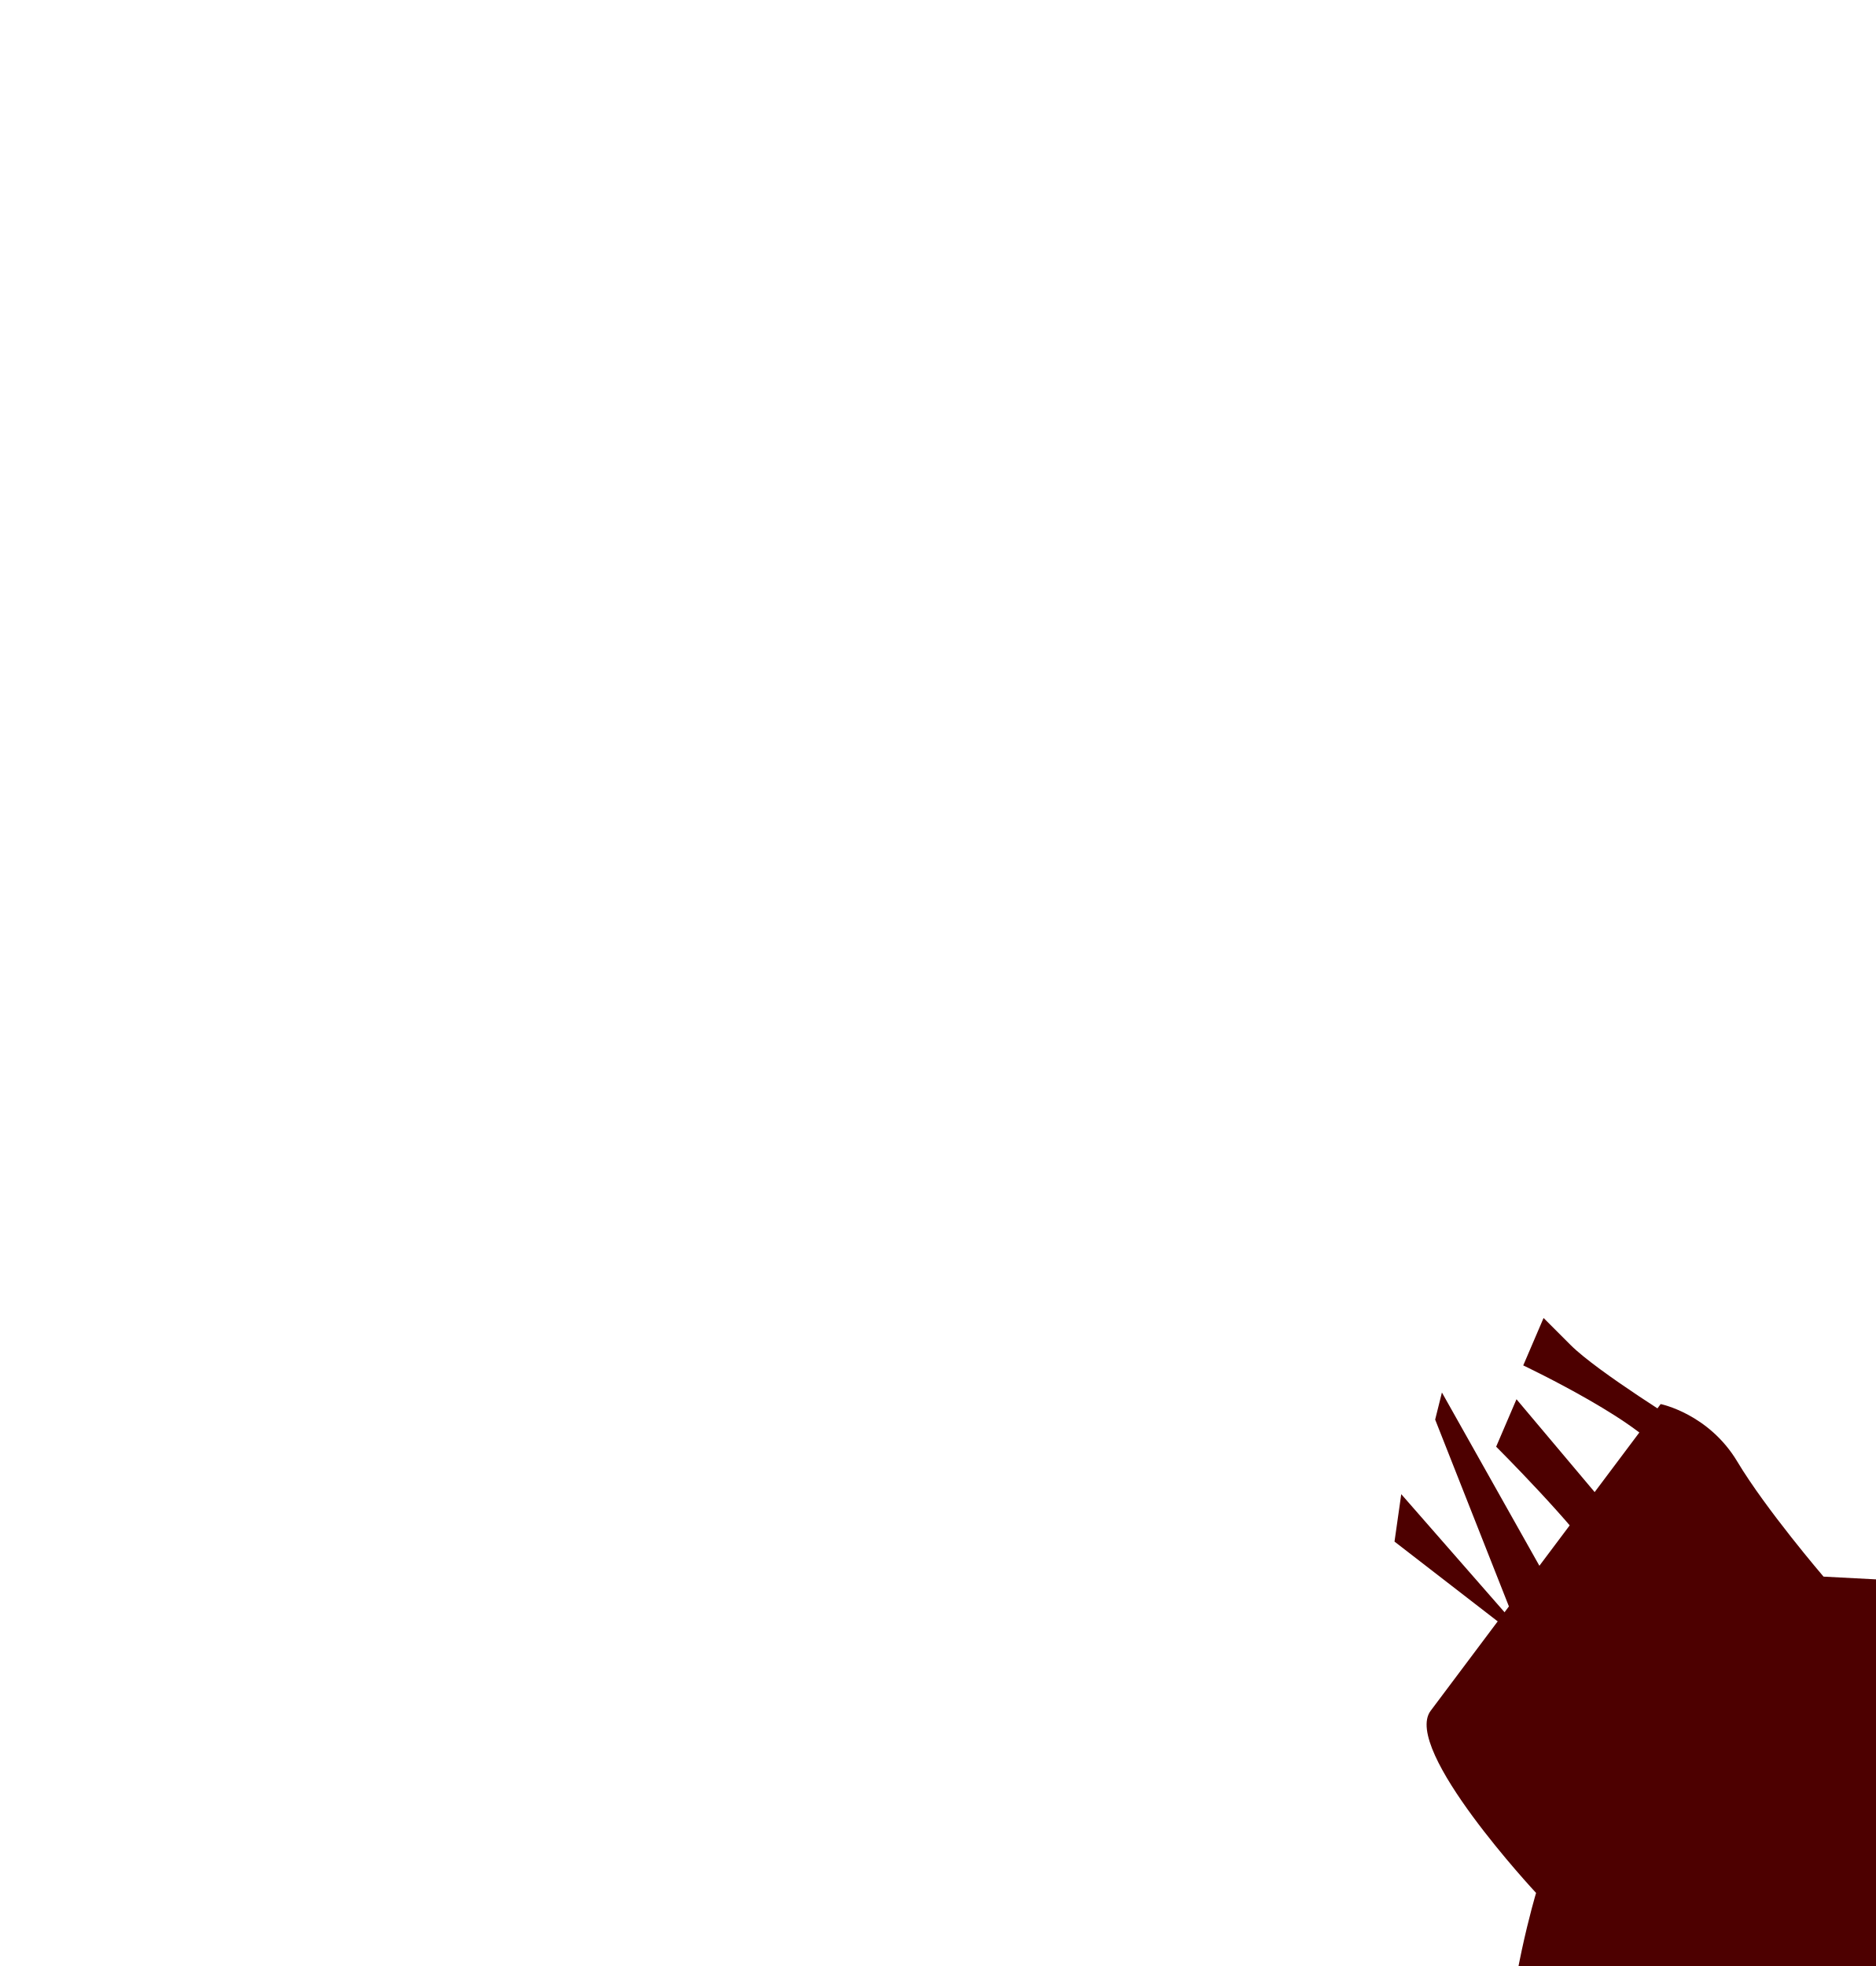
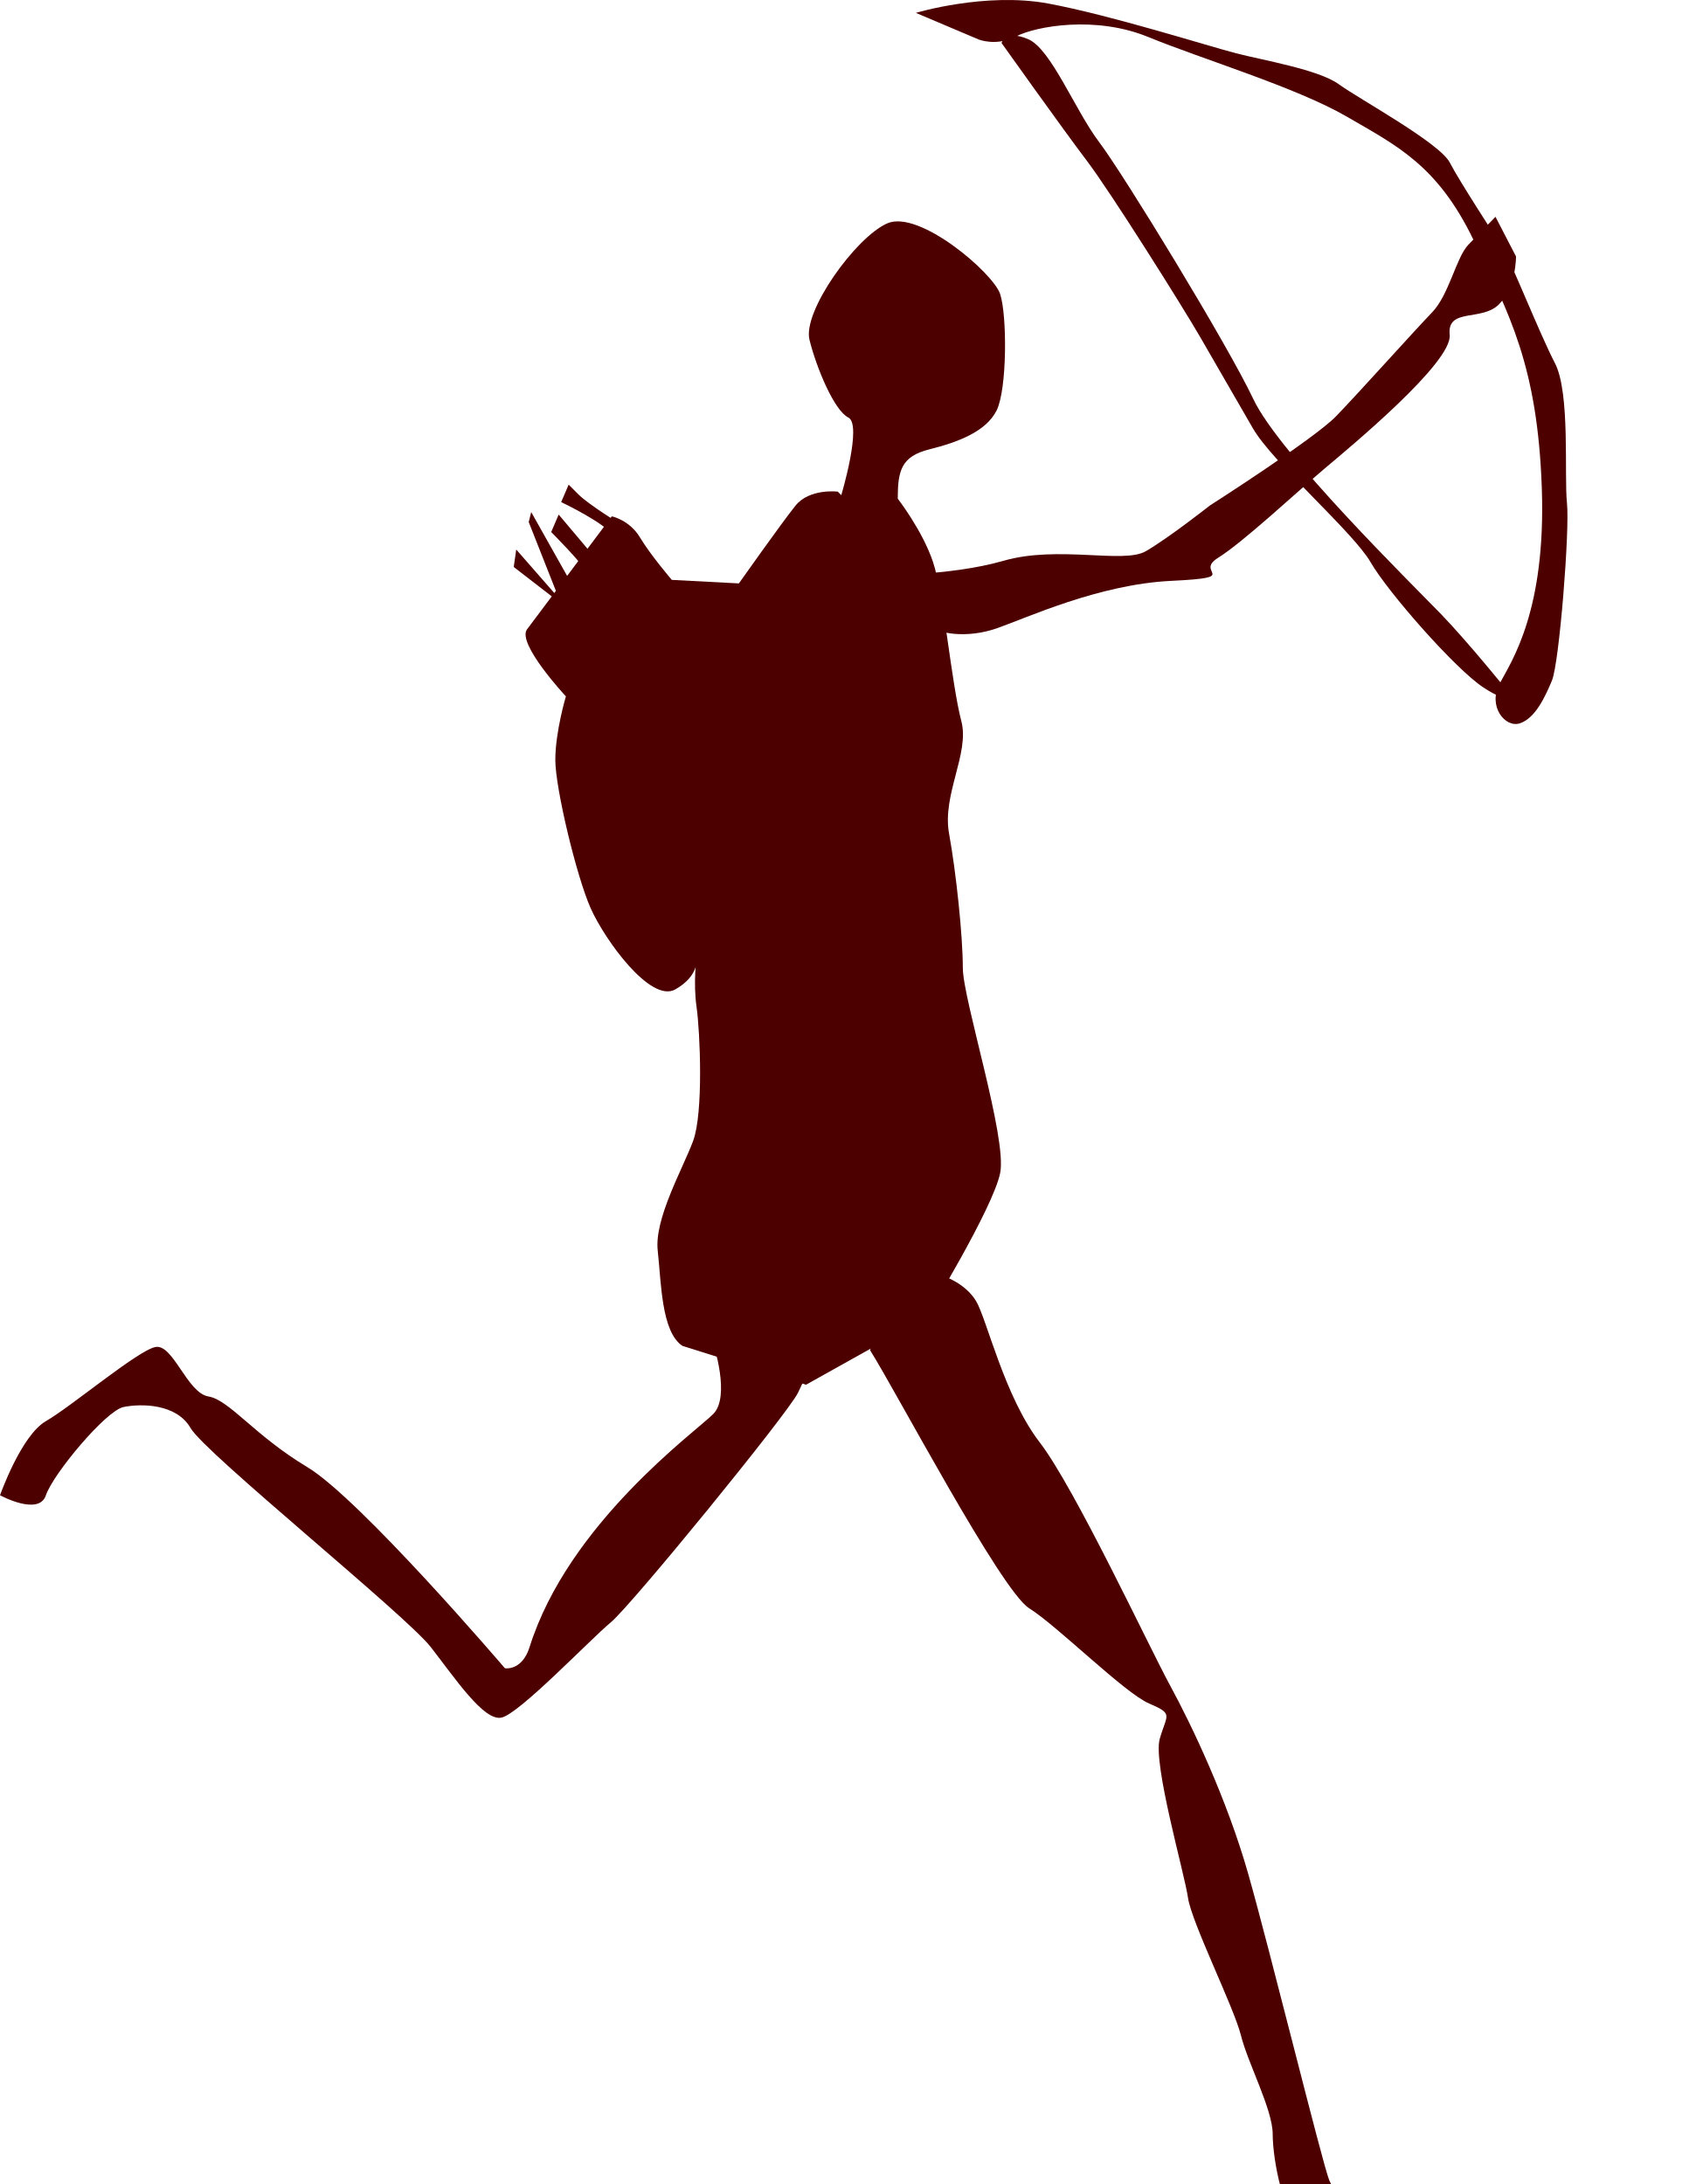
- <svg xmlns="http://www.w3.org/2000/svg" width="25.281mm" height="26.491mm" viewBox="0 0 25.281 26.491" version="1.1" id="svg1">
+ <svg xmlns="http://www.w3.org/2000/svg" width="62.27mm" height="79.912mm" viewBox="0 0 62.27 79.912" version="1.1" id="svg1">
  <defs id="defs1" />
-   <g id="layer1" transform="translate(-73.97317,-104.6017)">
+   <g id="layer1" transform="translate(-73.97317,-104.6281)">
    <path style="fill:#4d0000;fill-opacity:1;stroke:none;stroke-width:6;stroke-linecap:square;paint-order:markers stroke fill" d="m 106.815,122.876 c 0,-1.033 0.129,-1.55 1.162,-1.808 1.033,-0.258 2.067,-0.646 2.454,-1.421 0.387,-0.775 0.387,-3.487 0.129,-4.262 -0.258,-0.775 -2.971,-3.1 -4.133,-2.583 -1.162,0.517 -3.1,3.229 -2.841,4.262 0.258,1.033 0.904,2.583 1.421,2.841 0.517,0.258 -0.258,2.841 -0.258,2.841 l -0.129,-0.129 c 0,0 -1.033,-0.129 -1.55,0.517 -0.517,0.646 -2.067,2.841 -2.067,2.841 l -2.454,-0.129 c 0,0 -0.775,-0.904 -1.162,-1.55 -0.387,-0.646 -1.033,-0.775 -1.033,-0.775 0,0 -2.712,3.616 -3.1,4.133 -0.387,0.517 1.421,2.454 1.421,2.454 0,0 -0.387,1.292 -0.387,2.325 0,1.033 0.775,4.262 1.292,5.425 0.517,1.162 2.196,3.487 3.1,2.971 0.904,-0.517 0.775,-1.162 0.775,-1.162 0,0 -0.129,0.904 0,1.808 0.129,0.904 0.258,3.875 -0.129,4.908 -0.387,1.033 -1.421,2.841 -1.292,4.004 0.129,1.162 0.129,2.971 0.904,3.487 l 4.521,1.421 4.391,-2.454 c 0,0 2.454,-4.004 2.712,-5.295 0.258,-1.292 -1.367,-6.347 -1.367,-7.51 0,-1.162 -0.245,-3.491 -0.504,-4.912 -0.258,-1.421 0.76,-2.934 0.45,-4.111 -0.365,-1.388 -0.646,-4.65 -1.033,-5.812 -0.387,-1.162 -1.292,-2.325 -1.292,-2.325 z" id="path1-6-5" />
+     <path style="fill:#4d0000;fill-opacity:1;stroke:none;stroke-width:6;stroke-linecap:square;paint-order:markers stroke fill" d="m 106.033,125.67 c 0,0 2.65,0.054 4.651,-0.523 2.001,-0.576 4.386,0.121 5.201,-0.348 0.815,-0.468 2.351,-1.677 2.351,-1.677 0,0 3.802,-2.429 4.612,-3.262 0.81,-0.834 2.878,-3.146 3.508,-3.795 0.63,-0.648 0.885,-2.022 1.335,-2.485 0.45,-0.463 0.99,-1.019 0.99,-1.019 l 0.751,1.451 c 0,0 0.015,1.096 -0.615,1.744 -0.63,0.648 -1.916,0.118 -1.811,1.122 0.106,1.003 -3.596,4.07 -4.589,4.906 -0.993,0.836 -2.976,2.691 -3.881,3.252 -0.905,0.561 0.924,0.718 -1.723,0.846 -2.647,0.129 -5.278,1.353 -6.369,1.734 -1.091,0.381 -2.189,0.214 -2.56,-0.146 -0.37,-0.36 -1.852,-1.801 -1.852,-1.801 z" id="path2-2-3" />
+     <path style="fill:#4d0000;fill-opacity:1;stroke:none;stroke-width:6;stroke-linecap:square;paint-order:markers stroke fill" d="m 107.477,105.099 c 0,0 2.547,-0.767 4.836,-0.343 2.289,0.424 5.868,1.561 6.876,1.821 1.008,0.26 3.023,0.597 3.761,1.134 0.738,0.538 3.684,2.14 4.059,2.865 0.376,0.725 1.683,2.716 1.963,3.169 0.28,0.453 1.322,3.087 1.886,4.175 0.563,1.088 0.332,4.105 0.438,5.109 0.106,1.003 -0.282,5.85 -0.547,6.493 -0.265,0.643 -0.62,1.379 -1.165,1.569 -0.545,0.19 -1.196,-0.622 -0.751,-1.451 0.445,-0.828 1.698,-2.673 1.543,-7.146 -0.155,-4.473 -1.186,-6.377 -2.504,-9.098 -1.317,-2.721 -2.789,-3.431 -4.631,-4.501 -1.842,-1.07 -5.328,-2.117 -7.257,-2.911 -1.929,-0.795 -4.116,-0.398 -4.841,-0.023 -0.725,0.376 -1.369,0.111 -1.369,0.111 z" id="path4-1-7" />
    <path style="fill:#4d0000;fill-opacity:1;stroke:none;stroke-width:6;stroke-linecap:square;paint-order:markers stroke fill" d="m 96.694,123.822 c 0,0 -1.187,-0.731 -1.553,-1.096 -0.365,-0.365 -0.365,-0.365 -0.365,-0.365 l -0.274,0.639 c 0,0 1.735,0.822 1.918,1.279 0.183,0.457 0.274,-0.457 0.274,-0.457 z" id="path7-7-6" />
    <path style="fill:#4d0000;fill-opacity:1;stroke:none;stroke-width:6;stroke-linecap:square;paint-order:markers stroke fill" d="m 95.872,125.191 -1.461,-1.735 -0.274,0.639 c 0,0 1.096,1.096 1.37,1.553 0.274,0.457 0.365,-0.457 0.365,-0.457 z" id="path8-6-30" />
    <path style="fill:#4d0000;fill-opacity:1;stroke:none;stroke-width:6;stroke-linecap:square;paint-order:markers stroke fill" d="m 95.05,126.287 -1.644,-2.922 -0.091,0.365 1.37,3.47 z" id="path9-5-2" />
    <path style="fill:#4d0000;fill-opacity:1;stroke:none;stroke-width:6;stroke-linecap:square;paint-order:markers stroke fill" d="m 94.776,126.927 -1.918,-2.192 -0.091,0.639 z" id="path10-2-4" />
+     <path style="fill:#4d0000;fill-opacity:1;stroke:none;stroke-width:1;stroke-linecap:square;stroke-dasharray:none;stroke-opacity:1;paint-order:markers stroke fill" d="m 100.063,153.786 c 0,0 0.646,1.937 -1e-5,2.583 -0.646,0.646 -5.295,4.004 -6.716,8.524 -0.279,0.889 -0.904,0.775 -0.904,0.775 0,0 -5.295,-6.2 -7.233,-7.362 -1.937,-1.162 -2.841,-2.454 -3.616,-2.583 -0.775,-0.129 -1.292,-1.937 -1.937,-1.808 -0.646,0.129 -3.1,2.196 -4.004,2.712 -0.904,0.517 -1.679,2.712 -1.679,2.712 0,0 1.421,0.775 1.679,0 0.258,-0.775 2.196,-3.1 2.841,-3.229 0.646,-0.129 1.937,-0.129 2.454,0.775 0.517,0.904 7.879,6.845 8.783,8.008 0.904,1.162 1.937,2.712 2.583,2.583 0.646,-0.129 3.229,-2.841 4.004,-3.487 0.775,-0.646 6.458,-7.62 6.845,-8.395 0.387,-0.775 0.775,-1.808 -0.387,-1.808 -1.162,0 -2.712,0 -2.712,0 z" id="path13-8" />
+     <path style="fill:#4d0000;fill-opacity:1;stroke:none;stroke-width:1;stroke-linecap:square;stroke-dasharray:none;stroke-opacity:1;paint-order:markers stroke fill" d="m 105.809,154.044 c 0.904,1.421 4.779,8.783 5.812,9.429 1.033,0.646 3.487,3.1 4.391,3.487 0.904,0.387 0.646,0.387 0.387,1.292 -0.258,0.904 0.904,4.908 1.033,5.812 0.129,0.904 1.679,4.004 1.937,5.037 0.258,1.033 1.162,2.712 1.162,3.616 0,0.904 0.387,3.1 1.162,3.487 0.775,0.387 1.292,0.646 2.454,1.162 1.162,0.517 2.067,0.904 2.971,1.033 0.904,0.129 -1.679,-1.292 -2.454,-1.937 -0.775,-0.646 -1.808,-1.421 -2.067,-2.067 -0.258,-0.646 -2.196,-8.524 -2.971,-11.237 -0.775,-2.712 -2.067,-5.425 -2.841,-6.845 -0.775,-1.421 -3.487,-7.233 -4.779,-8.912 -1.292,-1.679 -1.937,-4.521 -2.325,-5.166 -0.387,-0.646 -1.162,-0.904 -1.162,-0.904 0,0 -1.421,-0.517 -1.937,0.129 -0.517,0.646 -0.775,2.583 -0.775,2.583 z" id="path14-2" />
+     <path style="fill:#4d0000;fill-opacity:1;stroke:none;stroke-width:1;stroke-linecap:square;stroke-dasharray:none;stroke-opacity:1;paint-order:markers stroke fill" d="m 110.613,106.203 c 0,0 2.234,3.139 3.123,4.313 0.889,1.174 3.513,5.354 4.152,6.461 0.639,1.107 1.187,2.056 1.918,3.322 0.731,1.265 3.664,3.79 4.304,4.897 0.639,1.107 3.099,3.906 4.121,4.581 1.023,0.675 0.998,0.267 0.998,0.267 0,0 -1.504,-1.874 -2.551,-2.957 -1.047,-1.083 -5.917,-5.864 -6.854,-7.854 -0.938,-1.99 -4.749,-8.226 -5.638,-9.4 -0.889,-1.174 -1.76,-3.413 -2.6,-3.772 -0.84,-0.359 -0.974,0.14 -0.974,0.14 z" id="path19" />
  </g>
</svg>
